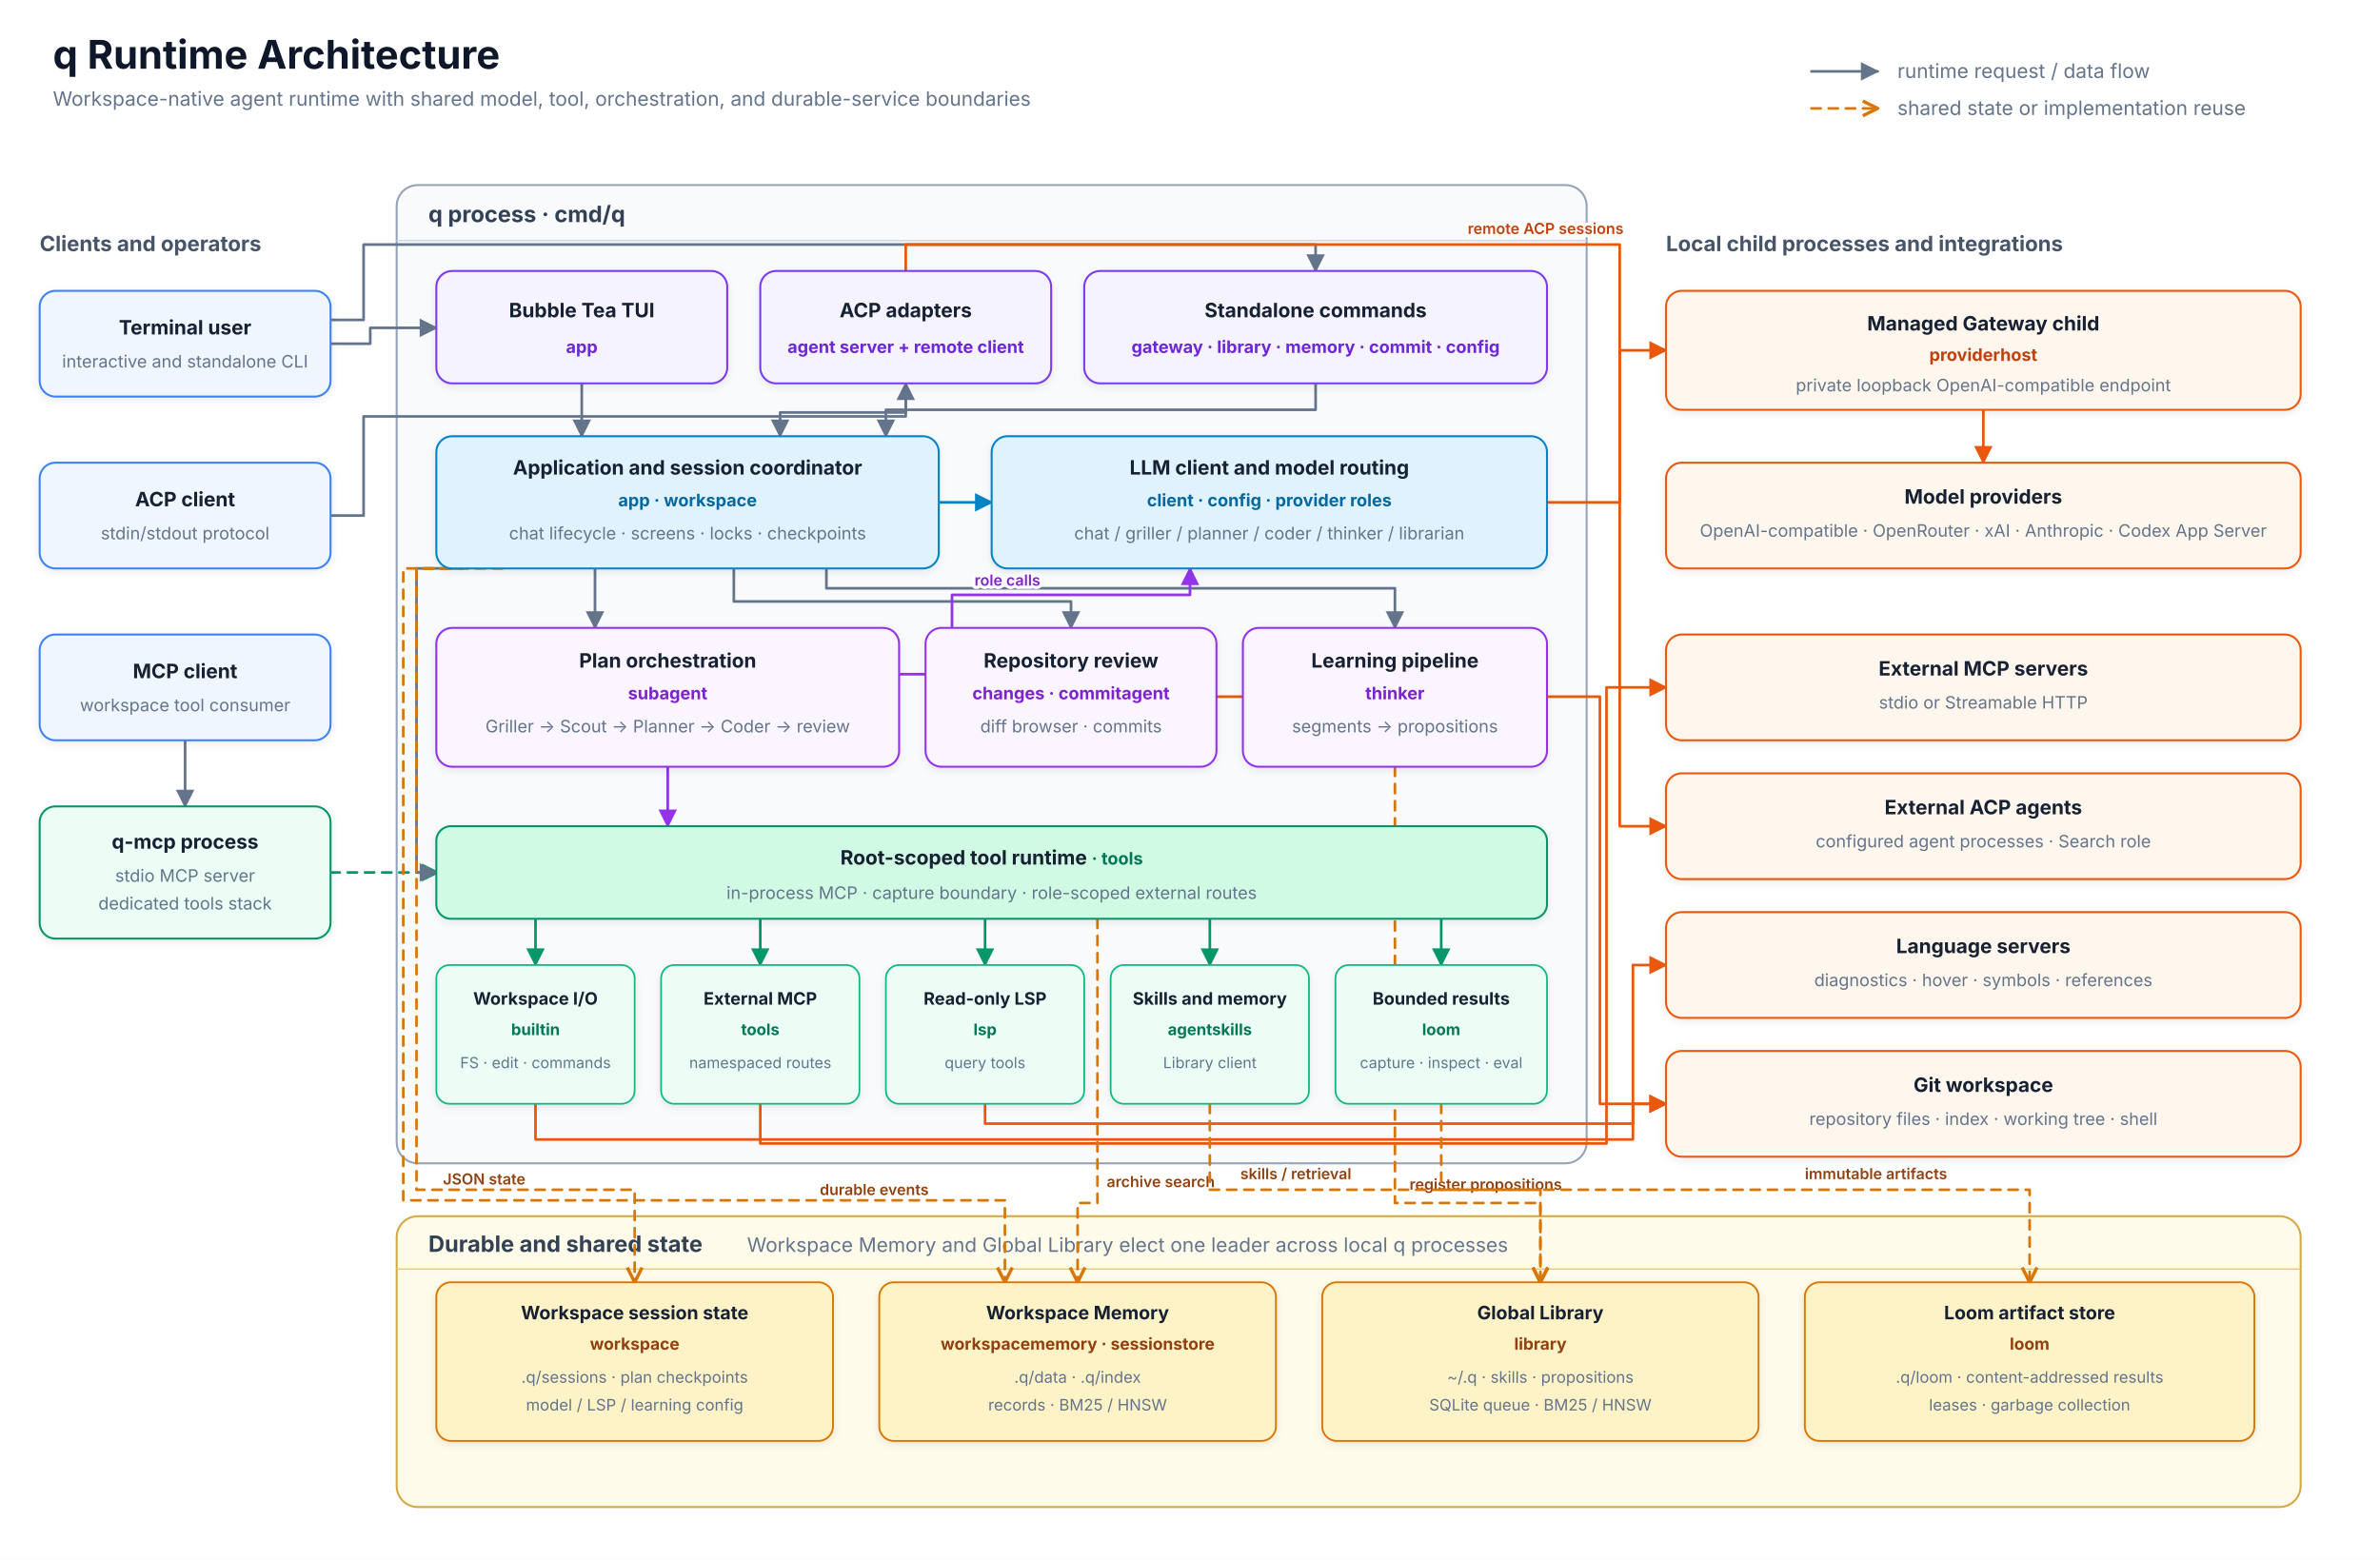
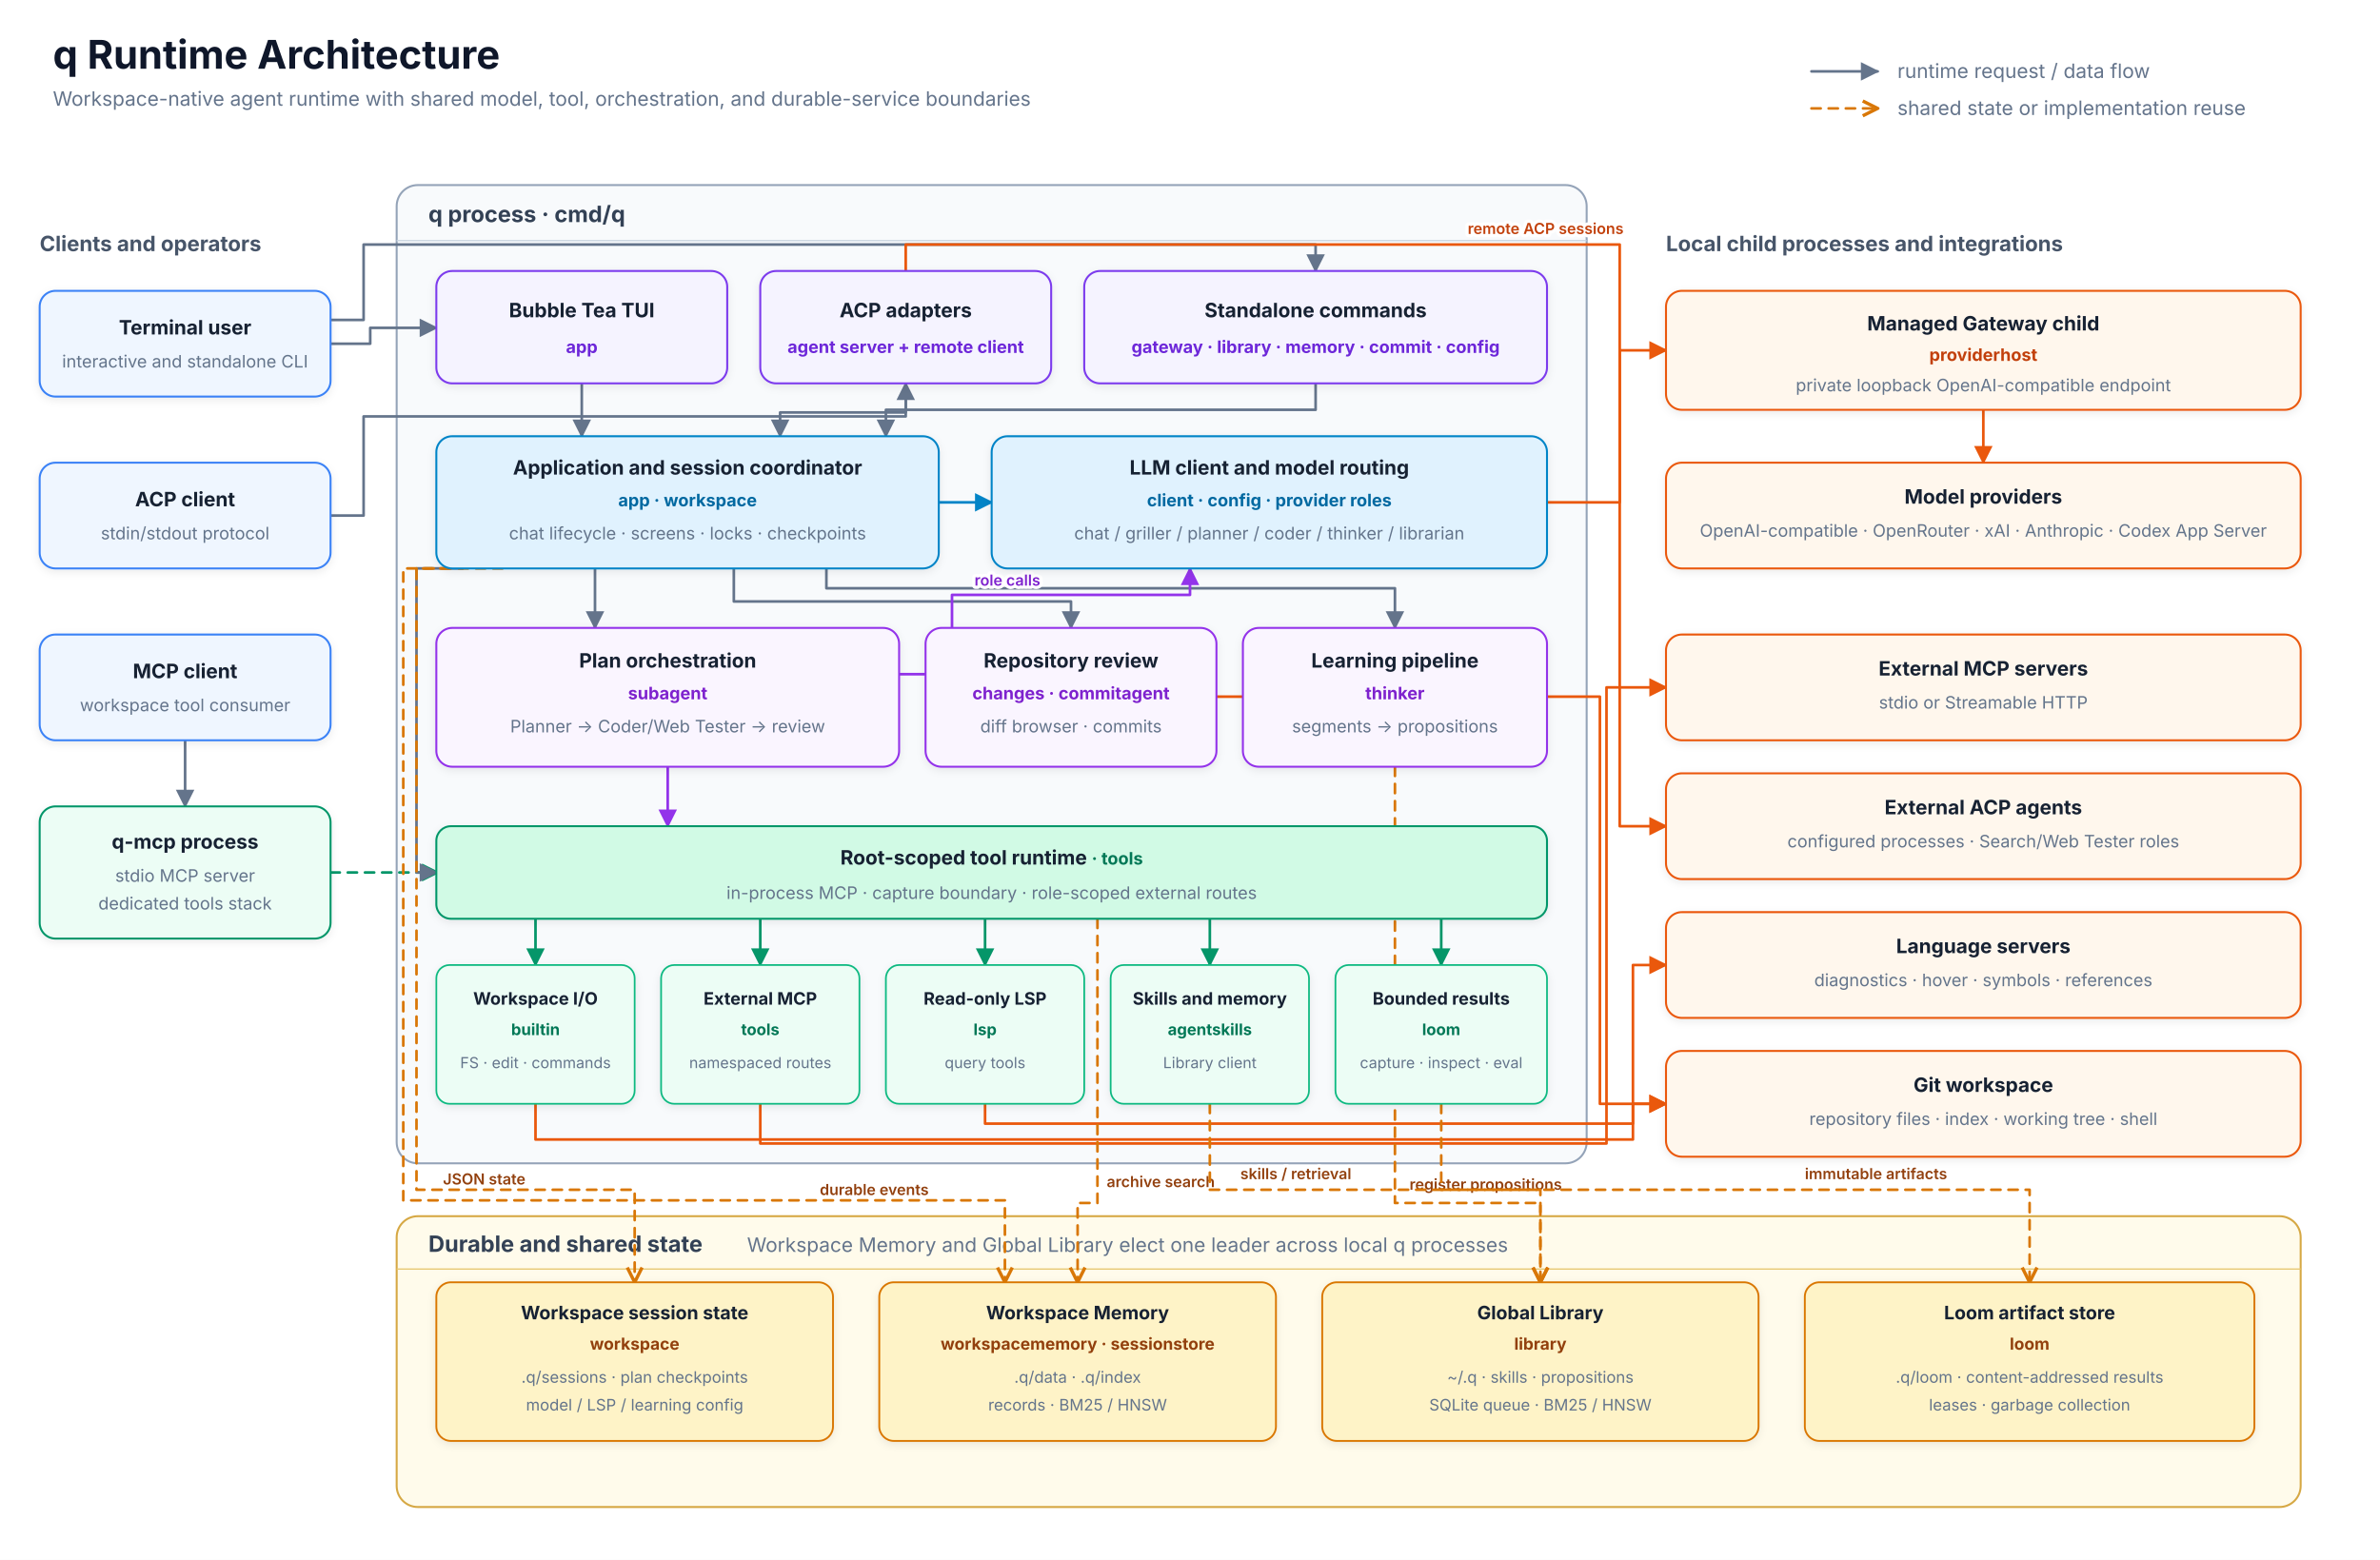
<svg xmlns="http://www.w3.org/2000/svg" width="1800" height="1180" viewBox="0 0 1800 1180" role="img" aria-labelledby="title desc">
  <defs>
    <filter id="shadow" x="-10%" y="-10%" width="120%" height="130%">
      <feDropShadow dx="0" dy="2" stdDeviation="3" flood-color="#0F172A" flood-opacity="0.08" />
    </filter>
    <marker id="arrow-gray" viewBox="0 0 10 10" refX="9" refY="5" markerWidth="7" markerHeight="7" orient="auto-start-reverse">
      <path d="M 0 0 L 10 5 L 0 10 z" fill="#64748B" />
    </marker>
    <marker id="arrow-blue" viewBox="0 0 10 10" refX="9" refY="5" markerWidth="7" markerHeight="7" orient="auto-start-reverse">
      <path d="M 0 0 L 10 5 L 0 10 z" fill="#0284C7" />
    </marker>
    <marker id="arrow-purple" viewBox="0 0 10 10" refX="9" refY="5" markerWidth="7" markerHeight="7" orient="auto-start-reverse">
      <path d="M 0 0 L 10 5 L 0 10 z" fill="#9333EA" />
    </marker>
    <marker id="arrow-green" viewBox="0 0 10 10" refX="9" refY="5" markerWidth="7" markerHeight="7" orient="auto-start-reverse">
      <path d="M 0 0 L 10 5 L 0 10 z" fill="#059669" />
    </marker>
    <marker id="arrow-orange" viewBox="0 0 10 10" refX="9" refY="5" markerWidth="7" markerHeight="7" orient="auto-start-reverse">
      <path d="M 0 0 L 10 5 L 0 10 z" fill="#EA580C" />
    </marker>
    <marker id="arrow-amber-open" viewBox="0 0 10 10" refX="9" refY="5" markerWidth="7" markerHeight="7" orient="auto-start-reverse">
      <path d="M 1 1 L 9 5 L 1 9" fill="none" stroke="#D97706" stroke-width="1.8" />
    </marker>
    <marker id="arrow-green-open" viewBox="0 0 10 10" refX="9" refY="5" markerWidth="7" markerHeight="7" orient="auto-start-reverse">
      <path d="M 1 1 L 9 5 L 1 9" fill="none" stroke="#059669" stroke-width="1.8" />
    </marker>
    <style>
      text { font-family: Inter, ui-sans-serif, system-ui, -apple-system, BlinkMacSystemFont, "Segoe UI", sans-serif; }
      .page-title { font-size: 30px; font-weight: 700; fill: #0F172A; }
      .page-subtitle { font-size: 15px; fill: #64748B; }
      .section-title { font-size: 16px; font-weight: 700; fill: #475569; }
      .container-title { font-size: 17px; font-weight: 700; fill: #334155; }
      .box-title { font-size: 15px; font-weight: 700; fill: #172033; }
      .box-package { font-size: 13px; font-weight: 650; }
      .box-sub { font-size: 13px; fill: #64748B; }
      .small-title { font-size: 13px; font-weight: 700; fill: #172033; }
      .small-package { font-size: 12px; font-weight: 650; fill: #047857; }
      .small-sub { font-size: 11.5px; fill: #64748B; }
      .state-title { font-size: 14px; font-weight: 700; fill: #172033; }
      .state-package { font-size: 12.5px; font-weight: 650; fill: #92400E; }
      .state-sub { font-size: 12px; fill: #64748B; }
      .flow { fill: none; stroke: #64748B; stroke-width: 2; stroke-linecap: round; stroke-linejoin: round; marker-end: url(#arrow-gray); }
      .blue-flow { fill: none; stroke: #0284C7; stroke-width: 2; stroke-linecap: round; stroke-linejoin: round; marker-end: url(#arrow-blue); }
      .purple-flow { fill: none; stroke: #9333EA; stroke-width: 2; stroke-linecap: round; stroke-linejoin: round; marker-end: url(#arrow-purple); }
      .green-flow { fill: none; stroke: #059669; stroke-width: 2; stroke-linecap: round; stroke-linejoin: round; marker-end: url(#arrow-green); }
      .orange-flow { fill: none; stroke: #EA580C; stroke-width: 2; stroke-linecap: round; stroke-linejoin: round; marker-end: url(#arrow-orange); }
      .state-flow { fill: none; stroke: #D97706; stroke-width: 2; stroke-dasharray: 7 6; stroke-linecap: round; stroke-linejoin: round; marker-end: url(#arrow-amber-open); }
      .reuse-flow { fill: none; stroke: #059669; stroke-width: 2; stroke-dasharray: 7 6; stroke-linecap: round; stroke-linejoin: round; marker-end: url(#arrow-green-open); }
      .edge-label { font-size: 11.5px; font-weight: 600; paint-order: stroke; stroke: #FFFFFF; stroke-width: 5px; stroke-linejoin: round; }
    </style>
  </defs>
  <rect width="1800" height="1180" fill="#FFFFFF" />
  <text class="page-title" x="40" y="52">q Runtime Architecture</text>
  <text class="page-subtitle" x="40" y="80">Workspace-native agent runtime with shared model, tool, orchestration, and durable-service boundaries</text>
  <g aria-label="Legend">
    <path d="M 1370 54 H 1420" class="flow" />
    <text class="page-subtitle" x="1435" y="59">runtime request / data flow</text>
    <path d="M 1370 82 H 1420" class="state-flow" />
    <text class="page-subtitle" x="1435" y="87">shared state or implementation reuse</text>
  </g>
  <rect x="300" y="140" width="900" height="740" rx="16" fill="#F8FAFC" stroke="#94A3B8" stroke-width="1.5" />
  <path d="M 300 182 H 1200" stroke="#CBD5E1" stroke-width="1" />
  <text class="container-title" x="324" y="168">q process · cmd/q</text>
  <rect x="300" y="920" width="1440" height="220" rx="16" fill="#FFFBEB" stroke="#D6A844" stroke-width="1.5" />
  <path d="M 300 960 H 1740" stroke="#E7C873" stroke-width="1" />
  <text class="container-title" x="324" y="947" fill="#713F12">Durable and shared state</text>
  <text class="page-subtitle" x="565" y="947" fill="#92400E">Workspace Memory and Global Library elect one leader across local q processes</text>
  <text class="section-title" x="30" y="190">Clients and operators</text>
  <text class="section-title" x="1260" y="190">Local child processes and integrations</text>
  <g aria-label="Runtime flows">
    <path d="M 250 260 H 280 V 248 H 330" class="flow" />
    <path d="M 250 242 H 275 V 185 H 995 V 205" class="flow" />
    <path d="M 250 390 H 275 V 315 H 685 V 290" class="flow" />
    <path d="M 140 560 V 610" class="flow" />
    <path d="M 250 660 H 330" class="reuse-flow" />
    <path d="M 440 290 V 330" class="flow" />
    <path d="M 685 290 V 312 H 590 V 330" class="flow" />
    <path d="M 995 290 V 310 H 670 V 330" class="flow" />
    <path d="M 710 380 H 750" class="blue-flow" />
    <path d="M 450 430 V 475" class="flow" />
    <path d="M 555 430 V 455 H 810 V 475" class="flow" />
    <path d="M 625 430 V 445 H 1055 V 475" class="flow" />
    <path d="M 350 430 H 315 V 660 H 330" class="flow" />
    <path d="M 680 510 H 720 V 450 H 900 V 430" class="purple-flow" />
    <text class="edge-label" x="737" y="443" fill="#7E22CE">role calls</text>
    <path d="M 505 580 V 625" class="purple-flow" />
    <path d="M 1170 380 H 1225 V 265 H 1260" class="orange-flow" />
    <path d="M 1500 310 V 350" class="orange-flow" />
    <path d="M 685 205 V 185 H 1225 V 625 H 1260" class="orange-flow" />
    <text class="edge-label" x="1110" y="177" fill="#C2410C">remote ACP sessions</text>
    <path d="M 920 527 H 1210 V 835 H 1260" class="orange-flow" />
    <path d="M 405 695 V 730" class="green-flow" />
    <path d="M 575 695 V 730" class="green-flow" />
    <path d="M 745 695 V 730" class="green-flow" />
    <path d="M 915 695 V 730" class="green-flow" />
    <path d="M 1090 695 V 730" class="green-flow" />
    <path d="M 405 835 V 862 H 1235 V 835 H 1260" class="orange-flow" />
    <path d="M 575 835 V 865 H 1215 V 520 H 1260" class="orange-flow" />
    <path d="M 745 835 V 850 H 1235 V 730 H 1260" class="orange-flow" />
  </g>
  <g aria-label="Durable state flows">
    <path d="M 340 430 H 315 V 900 H 480 V 970" class="state-flow" />
    <text class="edge-label" x="335" y="896" fill="#92400E">JSON state</text>
    <path d="M 380 430 H 305 V 908 H 760 V 970" class="state-flow" />
    <text class="edge-label" x="620" y="904" fill="#92400E">durable events</text>
    <path d="M 830 695 V 910 H 815 V 970" class="state-flow" />
    <text class="edge-label" x="837" y="898" fill="#92400E">archive search</text>
    <path d="M 1055 580 V 910 H 1165 V 970" class="state-flow" />
    <text class="edge-label" x="1066" y="900" fill="#92400E">register propositions</text>
    <path d="M 915 835 V 900 H 1165 V 970" class="state-flow" />
    <text class="edge-label" x="938" y="892" fill="#92400E">skills / retrieval</text>
    <path d="M 1090 835 V 900 H 1535 V 970" class="state-flow" />
    <text class="edge-label" x="1365" y="892" fill="#92400E">immutable artifacts</text>
  </g>
  <g filter="url(#shadow)">
    <rect x="30" y="220" width="220" height="80" rx="12" fill="#EFF6FF" stroke="#3B82F6" stroke-width="1.5" />
    <text text-anchor="middle" x="140" y="253" class="box-title">Terminal user</text>
    <text text-anchor="middle" x="140" y="278" class="box-sub">interactive and standalone CLI</text>
  </g>
  <g filter="url(#shadow)">
    <rect x="30" y="350" width="220" height="80" rx="12" fill="#EFF6FF" stroke="#3B82F6" stroke-width="1.5" />
    <text text-anchor="middle" x="140" y="383" class="box-title">ACP client</text>
    <text text-anchor="middle" x="140" y="408" class="box-sub">stdin/stdout protocol</text>
  </g>
  <g filter="url(#shadow)">
    <rect x="30" y="480" width="220" height="80" rx="12" fill="#EFF6FF" stroke="#3B82F6" stroke-width="1.5" />
    <text text-anchor="middle" x="140" y="513" class="box-title">MCP client</text>
    <text text-anchor="middle" x="140" y="538" class="box-sub">workspace tool consumer</text>
  </g>
  <g filter="url(#shadow)">
    <rect x="30" y="610" width="220" height="100" rx="12" fill="#ECFDF5" stroke="#059669" stroke-width="1.5" />
    <text text-anchor="middle" x="140" y="642" class="box-title">q-mcp process</text>
    <text text-anchor="middle" x="140" y="667" class="box-sub">stdio MCP server</text>
    <text text-anchor="middle" x="140" y="688" class="box-sub">dedicated tools stack</text>
  </g>
  <g filter="url(#shadow)">
    <rect x="330" y="205" width="220" height="85" rx="12" fill="#F5F3FF" stroke="#7C3AED" stroke-width="1.5" />
    <text text-anchor="middle" x="440" y="240" class="box-title">Bubble Tea TUI</text>
    <text text-anchor="middle" x="440" y="267" class="box-package" fill="#6D28D9">app</text>
  </g>
  <g filter="url(#shadow)">
    <rect x="575" y="205" width="220" height="85" rx="12" fill="#F5F3FF" stroke="#7C3AED" stroke-width="1.5" />
    <text text-anchor="middle" x="685" y="240" class="box-title">ACP adapters</text>
    <text text-anchor="middle" x="685" y="267" class="box-package" fill="#6D28D9">agent server + remote client</text>
  </g>
  <g filter="url(#shadow)">
    <rect x="820" y="205" width="350" height="85" rx="12" fill="#F5F3FF" stroke="#7C3AED" stroke-width="1.5" />
    <text text-anchor="middle" x="995" y="240" class="box-title">Standalone commands</text>
    <text text-anchor="middle" x="995" y="267" class="box-package" fill="#6D28D9">gateway · library · memory · commit · config</text>
  </g>
  <g filter="url(#shadow)">
    <rect x="330" y="330" width="380" height="100" rx="12" fill="#E0F2FE" stroke="#0284C7" stroke-width="1.5" />
    <text text-anchor="middle" x="520" y="359" class="box-title">Application and session coordinator</text>
    <text text-anchor="middle" x="520" y="383" class="box-package" fill="#0369A1">app · workspace</text>
    <text text-anchor="middle" x="520" y="408" class="box-sub">chat lifecycle · screens · locks · checkpoints</text>
  </g>
  <g filter="url(#shadow)">
    <rect x="750" y="330" width="420" height="100" rx="12" fill="#E0F2FE" stroke="#0284C7" stroke-width="1.5" />
    <text text-anchor="middle" x="960" y="359" class="box-title">LLM client and model routing</text>
    <text text-anchor="middle" x="960" y="383" class="box-package" fill="#0369A1">client · config · provider roles</text>
    <text text-anchor="middle" x="960" y="408" class="box-sub">chat / griller / planner / coder / thinker / librarian</text>
  </g>
  <g filter="url(#shadow)">
    <rect x="330" y="475" width="350" height="105" rx="12" fill="#FAF5FF" stroke="#9333EA" stroke-width="1.5" />
    <text text-anchor="middle" x="505" y="505" class="box-title">Plan orchestration</text>
    <text text-anchor="middle" x="505" y="529" class="box-package" fill="#7E22CE">subagent</text>
-     <text text-anchor="middle" x="505" y="554" class="box-sub">Griller → Scout → Planner → Coder → review</text>
+     <text text-anchor="middle" x="505" y="554" class="box-sub">Planner → Coder/Web Tester → review</text>
  </g>
  <g filter="url(#shadow)">
    <rect x="700" y="475" width="220" height="105" rx="12" fill="#FAF5FF" stroke="#9333EA" stroke-width="1.5" />
    <text text-anchor="middle" x="810" y="505" class="box-title">Repository review</text>
    <text text-anchor="middle" x="810" y="529" class="box-package" fill="#7E22CE">changes · commitagent</text>
    <text text-anchor="middle" x="810" y="554" class="box-sub">diff browser · commits</text>
  </g>
  <g filter="url(#shadow)">
    <rect x="940" y="475" width="230" height="105" rx="12" fill="#FAF5FF" stroke="#9333EA" stroke-width="1.5" />
    <text text-anchor="middle" x="1055" y="505" class="box-title">Learning pipeline</text>
    <text text-anchor="middle" x="1055" y="529" class="box-package" fill="#7E22CE">thinker</text>
    <text text-anchor="middle" x="1055" y="554" class="box-sub">segments → propositions</text>
  </g>
  <g filter="url(#shadow)">
    <rect x="330" y="625" width="840" height="70" rx="11" fill="#D1FAE5" stroke="#059669" stroke-width="1.5" />
    <text text-anchor="middle" x="750" y="654" class="box-title">Root-scoped tool runtime <tspan class="box-package" fill="#047857">· tools</tspan>
    </text>
    <text text-anchor="middle" x="750" y="680" class="box-sub">in-process MCP · capture boundary · role-scoped external routes</text>
  </g>
  <g filter="url(#shadow)">
    <rect x="330" y="730" width="150" height="105" rx="10" fill="#ECFDF5" stroke="#10B981" stroke-width="1.3" />
    <text text-anchor="middle" x="405" y="760" class="small-title">Workspace I/O</text>
    <text text-anchor="middle" x="405" y="783" class="small-package">builtin</text>
    <text text-anchor="middle" x="405" y="808" class="small-sub">FS · edit · commands</text>
  </g>
  <g filter="url(#shadow)">
    <rect x="500" y="730" width="150" height="105" rx="10" fill="#ECFDF5" stroke="#10B981" stroke-width="1.3" />
    <text text-anchor="middle" x="575" y="760" class="small-title">External MCP</text>
    <text text-anchor="middle" x="575" y="783" class="small-package">tools</text>
    <text text-anchor="middle" x="575" y="808" class="small-sub">namespaced routes</text>
  </g>
  <g filter="url(#shadow)">
    <rect x="670" y="730" width="150" height="105" rx="10" fill="#ECFDF5" stroke="#10B981" stroke-width="1.3" />
    <text text-anchor="middle" x="745" y="760" class="small-title">Read-only LSP</text>
    <text text-anchor="middle" x="745" y="783" class="small-package">lsp</text>
    <text text-anchor="middle" x="745" y="808" class="small-sub">query tools</text>
  </g>
  <g filter="url(#shadow)">
    <rect x="840" y="730" width="150" height="105" rx="10" fill="#ECFDF5" stroke="#10B981" stroke-width="1.3" />
    <text text-anchor="middle" x="915" y="760" class="small-title">Skills and memory</text>
    <text text-anchor="middle" x="915" y="783" class="small-package">agentskills</text>
    <text text-anchor="middle" x="915" y="808" class="small-sub">Library client</text>
  </g>
  <g filter="url(#shadow)">
    <rect x="1010" y="730" width="160" height="105" rx="10" fill="#ECFDF5" stroke="#10B981" stroke-width="1.3" />
    <text text-anchor="middle" x="1090" y="760" class="small-title">Bounded results</text>
    <text text-anchor="middle" x="1090" y="783" class="small-package">loom</text>
    <text text-anchor="middle" x="1090" y="808" class="small-sub">capture · inspect · eval</text>
  </g>
  <g filter="url(#shadow)">
    <rect x="1260" y="220" width="480" height="90" rx="12" fill="#FFF7ED" stroke="#EA580C" stroke-width="1.5" />
    <text text-anchor="middle" x="1500" y="250" class="box-title">Managed Gateway child</text>
    <text text-anchor="middle" x="1500" y="273" class="box-package" fill="#C2410C">providerhost</text>
    <text text-anchor="middle" x="1500" y="296" class="box-sub">private loopback OpenAI-compatible endpoint</text>
  </g>
  <g filter="url(#shadow)">
    <rect x="1260" y="350" width="480" height="80" rx="12" fill="#FFF7ED" stroke="#EA580C" stroke-width="1.5" />
    <text text-anchor="middle" x="1500" y="381" class="box-title">Model providers</text>
    <text text-anchor="middle" x="1500" y="406" class="box-sub">OpenAI-compatible · OpenRouter · xAI · Anthropic · Codex App Server</text>
  </g>
  <g filter="url(#shadow)">
    <rect x="1260" y="480" width="480" height="80" rx="12" fill="#FFF7ED" stroke="#EA580C" stroke-width="1.5" />
    <text text-anchor="middle" x="1500" y="511" class="box-title">External MCP servers</text>
    <text text-anchor="middle" x="1500" y="536" class="box-sub">stdio or Streamable HTTP</text>
  </g>
  <g filter="url(#shadow)">
    <rect x="1260" y="585" width="480" height="80" rx="12" fill="#FFF7ED" stroke="#EA580C" stroke-width="1.5" />
    <text text-anchor="middle" x="1500" y="616" class="box-title">External ACP agents</text>
-     <text text-anchor="middle" x="1500" y="641" class="box-sub">configured agent processes · Search role</text>
+     <text text-anchor="middle" x="1500" y="641" class="box-sub">configured processes · Search/Web Tester roles</text>
  </g>
  <g filter="url(#shadow)">
    <rect x="1260" y="690" width="480" height="80" rx="12" fill="#FFF7ED" stroke="#EA580C" stroke-width="1.5" />
    <text text-anchor="middle" x="1500" y="721" class="box-title">Language servers</text>
    <text text-anchor="middle" x="1500" y="746" class="box-sub">diagnostics · hover · symbols · references</text>
  </g>
  <g filter="url(#shadow)">
    <rect x="1260" y="795" width="480" height="80" rx="12" fill="#FFF7ED" stroke="#EA580C" stroke-width="1.5" />
    <text text-anchor="middle" x="1500" y="826" class="box-title">Git workspace</text>
    <text text-anchor="middle" x="1500" y="851" class="box-sub">repository files · index · working tree · shell</text>
  </g>
  <g filter="url(#shadow)">
    <rect x="330" y="970" width="300" height="120" rx="11" fill="#FEF3C7" stroke="#D97706" stroke-width="1.4" />
    <text text-anchor="middle" x="480" y="998" class="state-title">Workspace session state</text>
    <text text-anchor="middle" x="480" y="1021" class="state-package">workspace</text>
    <text text-anchor="middle" x="480" y="1046" class="state-sub">.q/sessions · plan checkpoints</text>
    <text text-anchor="middle" x="480" y="1067" class="state-sub">model / LSP / learning config</text>
  </g>
  <g filter="url(#shadow)">
    <rect x="665" y="970" width="300" height="120" rx="11" fill="#FEF3C7" stroke="#D97706" stroke-width="1.4" />
    <text text-anchor="middle" x="815" y="998" class="state-title">Workspace Memory</text>
    <text text-anchor="middle" x="815" y="1021" class="state-package">workspacememory · sessionstore</text>
    <text text-anchor="middle" x="815" y="1046" class="state-sub">.q/data · .q/index</text>
    <text text-anchor="middle" x="815" y="1067" class="state-sub">records · BM25 / HNSW</text>
  </g>
  <g filter="url(#shadow)">
    <rect x="1000" y="970" width="330" height="120" rx="11" fill="#FEF3C7" stroke="#D97706" stroke-width="1.4" />
    <text text-anchor="middle" x="1165" y="998" class="state-title">Global Library</text>
    <text text-anchor="middle" x="1165" y="1021" class="state-package">library</text>
    <text text-anchor="middle" x="1165" y="1046" class="state-sub">~/.q · skills · propositions</text>
    <text text-anchor="middle" x="1165" y="1067" class="state-sub">SQLite queue · BM25 / HNSW</text>
  </g>
  <g filter="url(#shadow)">
    <rect x="1365" y="970" width="340" height="120" rx="11" fill="#FEF3C7" stroke="#D97706" stroke-width="1.4" />
    <text text-anchor="middle" x="1535" y="998" class="state-title">Loom artifact store</text>
    <text text-anchor="middle" x="1535" y="1021" class="state-package">loom</text>
    <text text-anchor="middle" x="1535" y="1046" class="state-sub">.q/loom · content-addressed results</text>
    <text text-anchor="middle" x="1535" y="1067" class="state-sub">leases · garbage collection</text>
  </g>
</svg>
